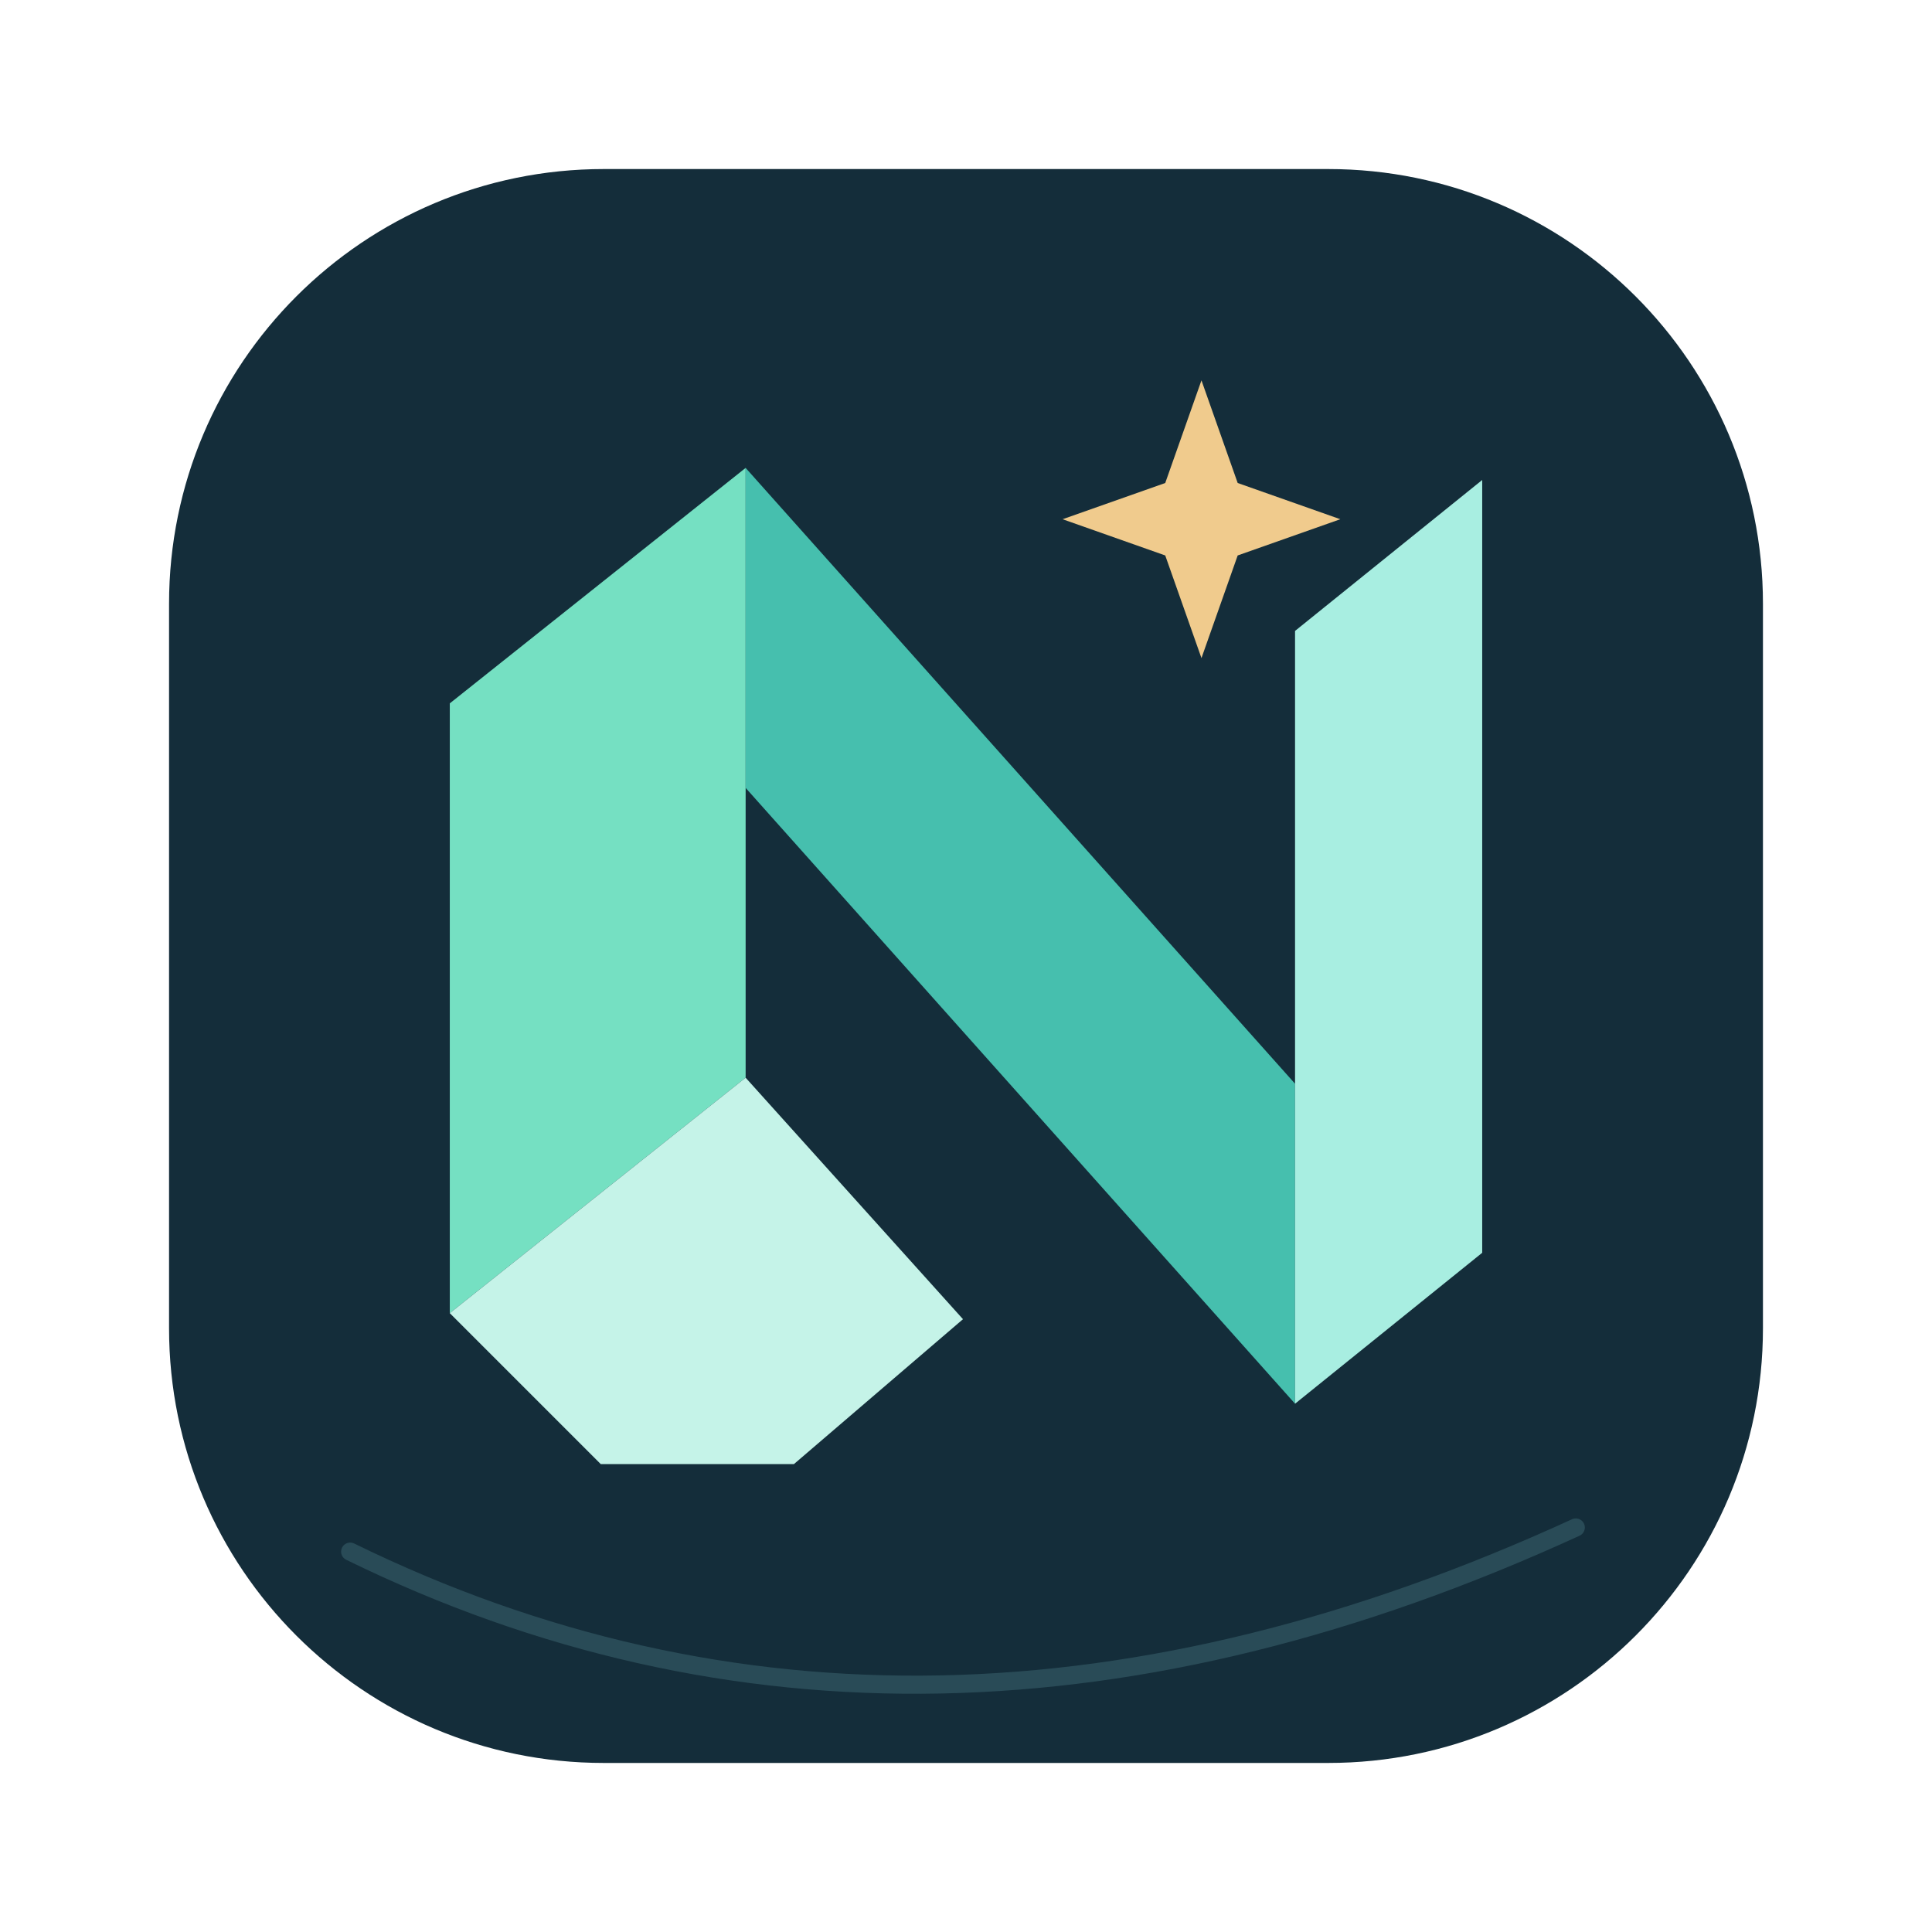
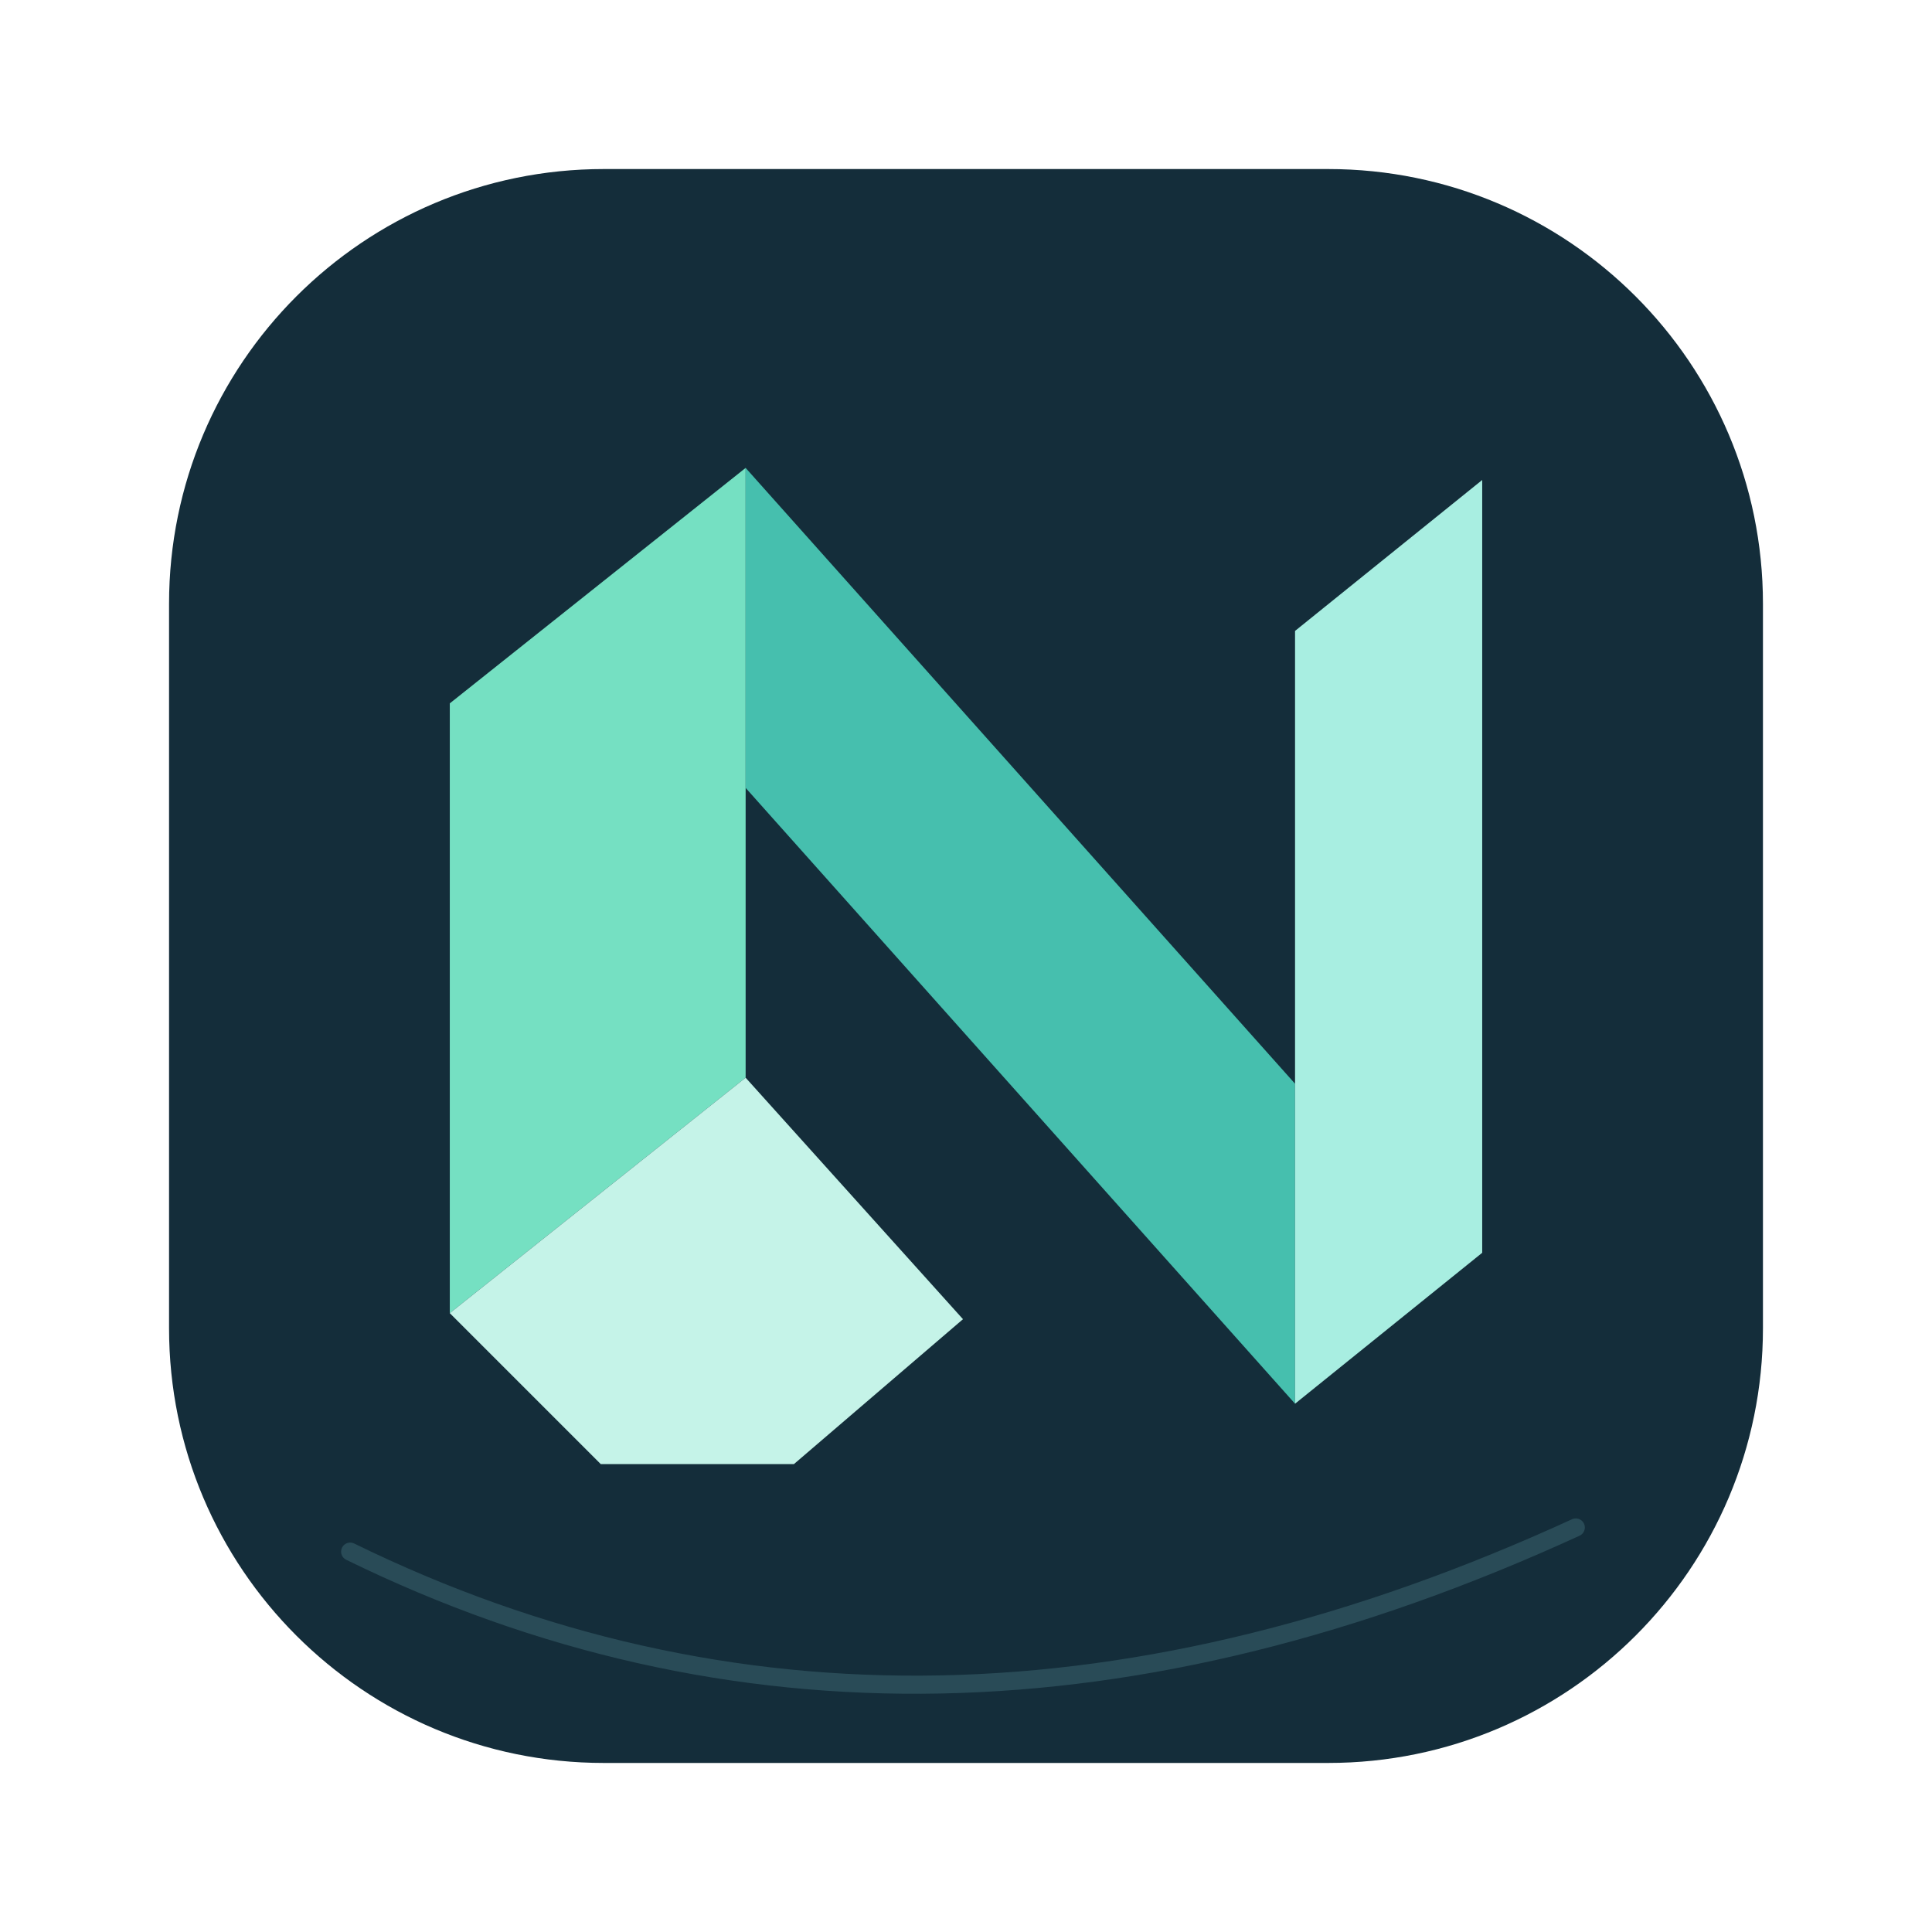
<svg xmlns="http://www.w3.org/2000/svg" viewBox="0 0 320 320" role="img" aria-labelledby="title">
  <g id="northern-window">
    <rect x="28" y="28" width="264" height="264" rx="72" fill="#142d3a" />
    <g id="folded-n" transform="translate(-7.5 -4.5)">
      <path d="M82 222V121L131 82V183Z" fill="#75e0c2" />
      <path d="M131 82L222 184V237L131 135Z" fill="#46bfae" />
      <path d="M222 184V109L253 84V212L222 237Z" fill="#a8eee1" />
      <path d="M82 222L131 183L167 223L139 247H107Z" fill="#c5f3e8" />
    </g>
-     <path d="M199 63L205 80L222 86L205 92L199 109L193 92L176 86L193 80Z" fill="#f0cb8d" />
    <path d="M58 257Q152 303 261 253" fill="none" stroke="#294b57" stroke-width="3" stroke-linecap="round" />
  </g>
</svg>
